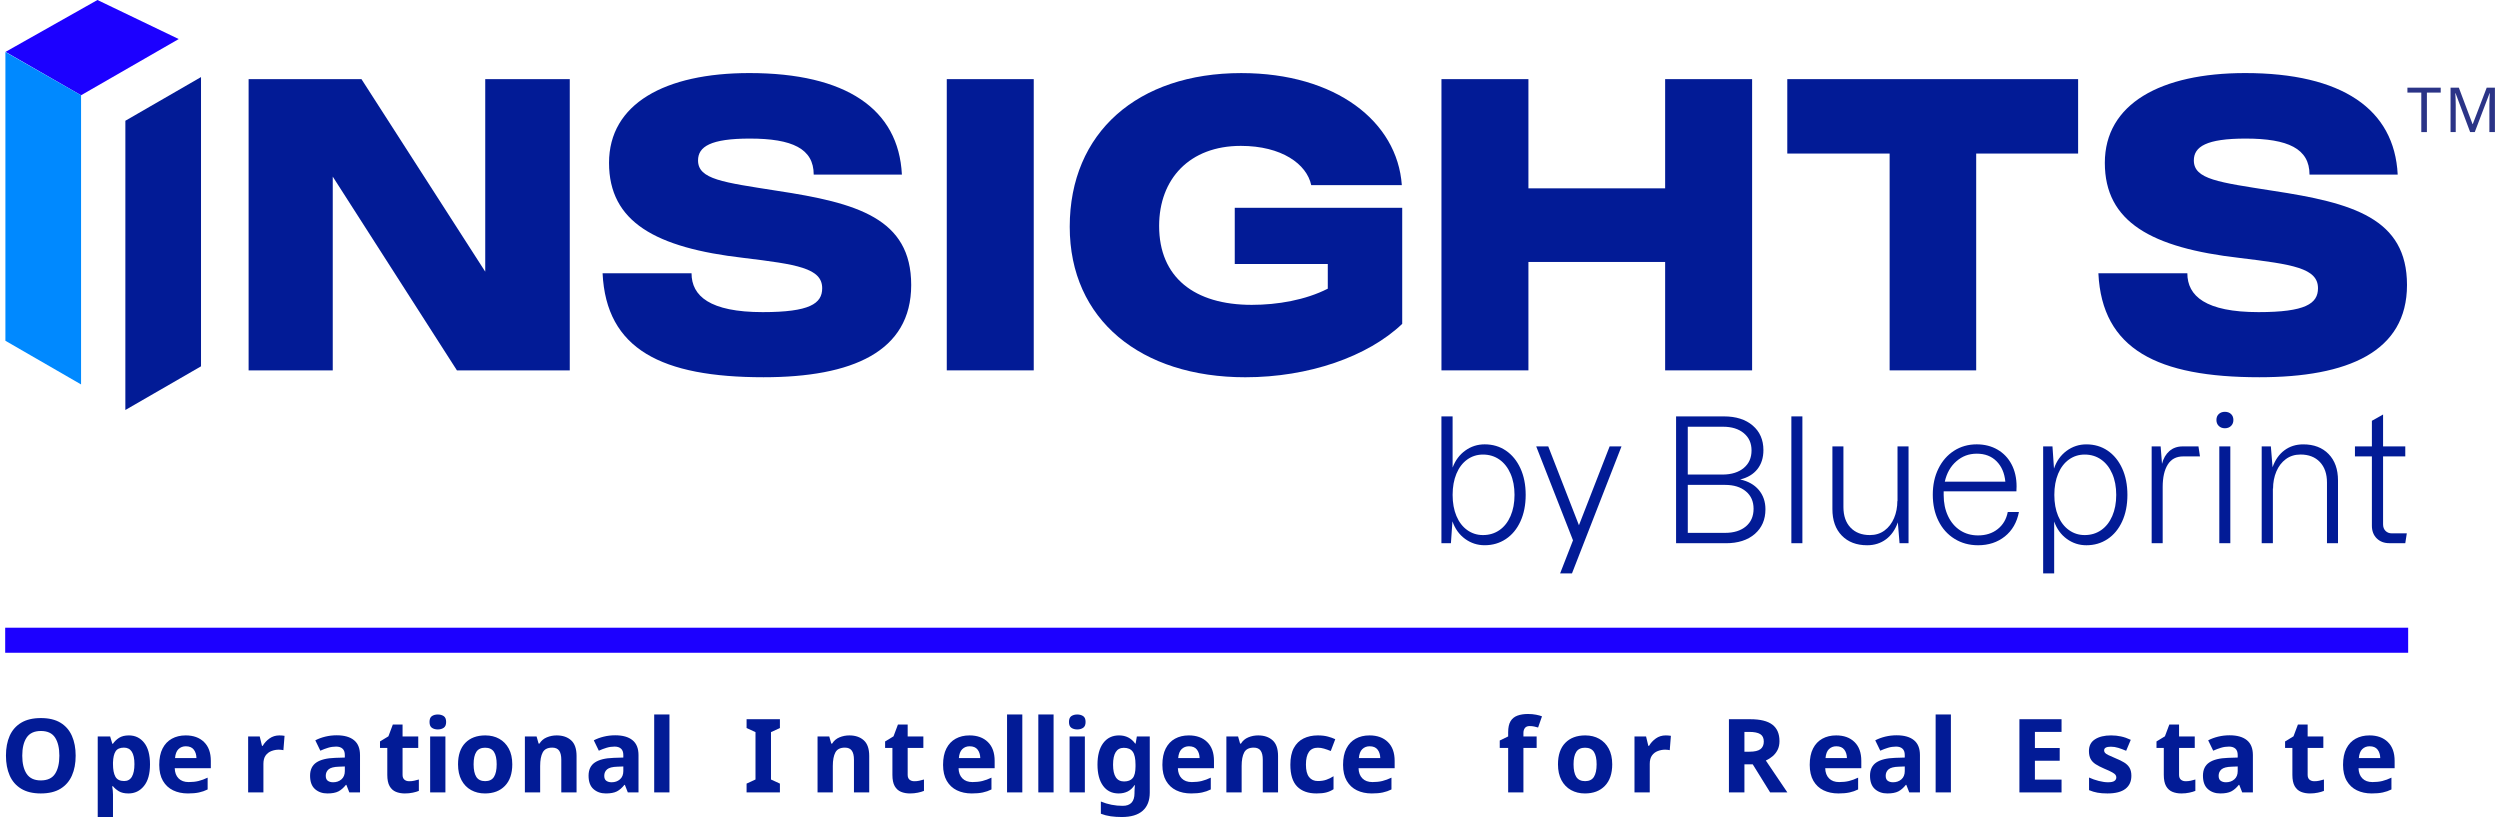
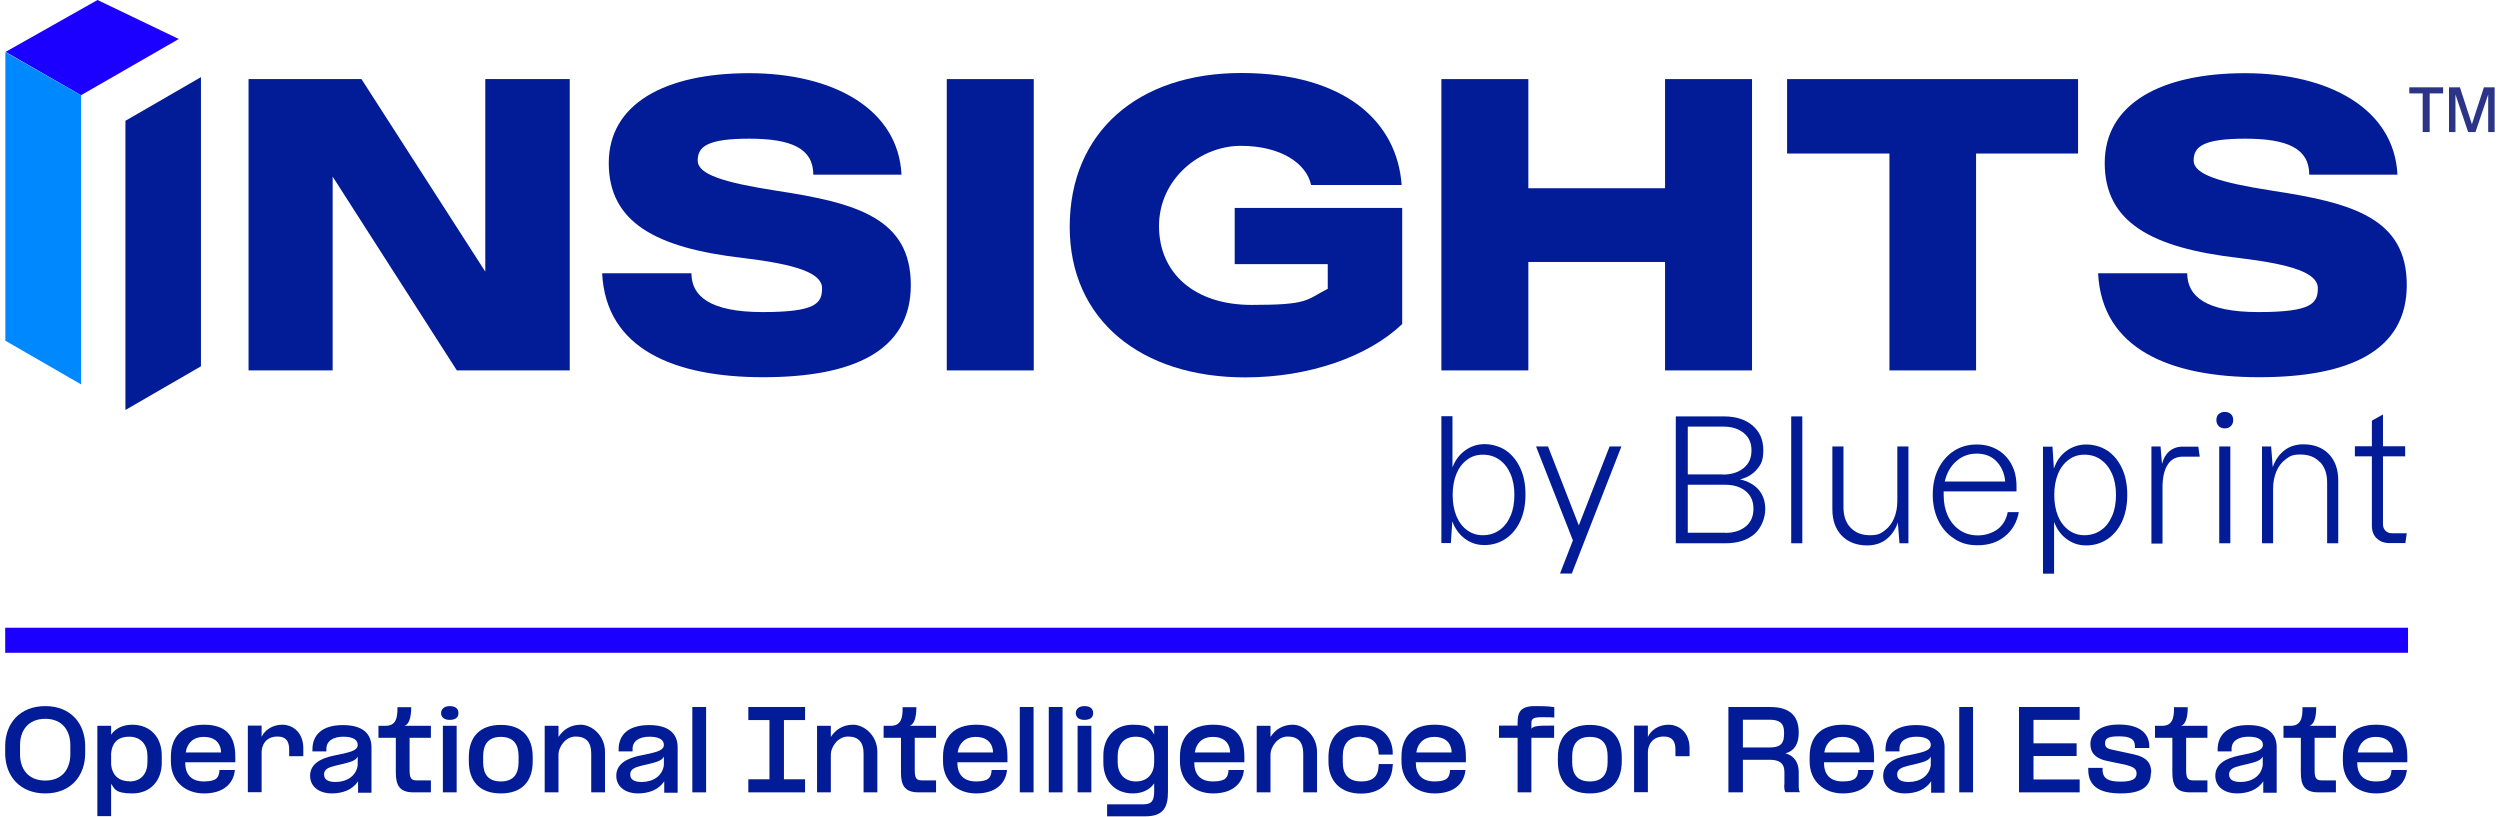
- <svg xmlns="http://www.w3.org/2000/svg" id="Layer_1" viewBox="0 0 1397.06 456.12">
+ <svg xmlns="http://www.w3.org/2000/svg" id="Layer_1" version="1.1" viewBox="0 0 1397.1 456.1">
  <defs>
-     <style>.cls-1{fill:#0089ff;}.cls-2{fill:#2b3487;font-family:PPMonumentNormal-Regular, 'PP Monument Normal';font-size:59.96px;}.cls-3{letter-spacing:0em;}.cls-4{letter-spacing:0em;}.cls-5,.cls-6{fill:#021b96;}.cls-7{letter-spacing:-.02em;}.cls-8{letter-spacing:-.02em;}.cls-9{letter-spacing:-.02em;}.cls-10{letter-spacing:-.02em;}.cls-11{letter-spacing:-.01em;}.cls-12{letter-spacing:-.03em;}.cls-13{letter-spacing:0em;}.cls-14{fill:#1c00ff;}.cls-6{font-family:PPFormula-SemiExtendedBold, 'PP Formula';font-size:57.3px;font-weight:700;}.cls-15{letter-spacing:-.01em;}.cls-16{letter-spacing:-.01em;}.cls-17{letter-spacing:0em;}.cls-18{letter-spacing:0em;}.cls-19{letter-spacing:0em;}</style>
+     <style>
+       .st0 {
+         fill: #0089ff;
+       }
+ 
+       .st1 {
+         isolation: isolate;
+       }
+ 
+       .st2 {
+         fill: #2b3487;
+       }
+ 
+       .st3 {
+         fill: #021b96;
+       }
+ 
+       .st4 {
+         fill: #1c00ff;
+       }
+     </style>
  </defs>
-   <path class="cls-5" d="M818.72,301.14c-3.25-2.37-5.61-5.64-7.06-9.81l-.85,12.22h-5.31v-70.87h6.25v28.61c1.52-4.04,3.89-7.22,7.11-9.52,3.22-2.31,6.82-3.46,10.8-3.46,4.48,0,8.45,1.17,11.89,3.51,3.44,2.34,6.14,5.64,8.1,9.9,1.96,4.26,2.94,9.21,2.94,14.83s-.98,10.56-2.94,14.83c-1.96,4.26-4.68,7.55-8.15,9.85-3.47,2.31-7.42,3.46-11.84,3.46-4.04,0-7.69-1.18-10.94-3.55ZM813.89,288.35c1.42,3.38,3.43,6,6.02,7.86,2.59,1.86,5.53,2.8,8.81,2.8,3.47,0,6.54-.92,9.19-2.75s4.72-4.45,6.21-7.86c1.48-3.41,2.23-7.36,2.23-11.84s-.74-8.43-2.23-11.84-3.55-6.05-6.21-7.91c-2.65-1.86-5.72-2.79-9.19-2.79-3.29,0-6.22.93-8.81,2.79-2.59,1.86-4.6,4.5-6.02,7.91-1.42,3.41-2.13,7.36-2.13,11.84s.71,8.42,2.13,11.8Z" />
-   <path class="cls-5" d="M879.03,301.95l-20.56-52.49h6.73l17.15,44.06,17.15-44.06h6.63l-27.67,70.97h-6.63l7.2-18.48Z" />
-   <path class="cls-5" d="M936.64,232.69h26.72c6.76,0,12.13,1.71,16.11,5.12,3.98,3.41,5.97,7.99,5.97,13.74,0,4.23-1.12,7.77-3.36,10.61-2.24,2.84-5.45,4.77-9.62,5.78,4.42.95,7.88,2.89,10.37,5.83,2.49,2.94,3.74,6.55,3.74,10.85,0,5.75-1.99,10.34-5.97,13.79-3.98,3.44-9.35,5.16-16.11,5.16h-27.86v-70.87ZM962.88,265.19c4.86-.06,8.73-1.29,11.61-3.7,2.87-2.4,4.31-5.65,4.31-9.76s-1.44-7.26-4.31-9.66c-2.88-2.4-6.74-3.6-11.61-3.6h-19.71v26.72h19.71ZM964.02,297.78c4.86,0,8.73-1.2,11.61-3.6,2.87-2.4,4.31-5.68,4.31-9.85s-1.44-7.36-4.31-9.76c-2.88-2.4-6.74-3.6-11.61-3.6h-20.84v26.81h20.84Z" />
-   <path class="cls-5" d="M1007.22,303.56h-6.16v-70.87h6.16v70.87Z" />
-   <path class="cls-5" d="M1066.53,303.56h-5.02l-.95-11.65c-1.45,4.11-3.66,7.26-6.63,9.47-2.97,2.21-6.48,3.32-10.52,3.32-5.94,0-10.66-1.8-14.16-5.4-3.51-3.6-5.26-8.53-5.26-14.78v-35.06h6.16v33.92c0,4.86,1.33,8.68,3.98,11.46,2.65,2.78,6.25,4.17,10.8,4.17,3.16,0,5.89-.85,8.2-2.56,2.31-1.71,4.07-4.01,5.31-6.92,1.23-2.9,1.85-6.13,1.85-9.66l.09.28v-30.7h6.16v54.1Z" />
-   <path class="cls-5" d="M1092.21,301.09c-3.85-2.4-6.84-5.73-8.95-10-2.12-4.26-3.17-9.14-3.17-14.64s1.04-10.28,3.13-14.54c2.09-4.26,4.99-7.59,8.72-10,3.73-2.4,7.96-3.6,12.7-3.6,4.36,0,8.23.98,11.61,2.94,3.38,1.96,6,4.71,7.86,8.24,1.86,3.54,2.8,7.64,2.8,12.32,0,1.2-.03,2.12-.09,2.75h-40.65v2.09c0,4.36.8,8.26,2.42,11.7,1.61,3.44,3.87,6.11,6.77,8.01,2.9,1.89,6.25,2.84,10.04,2.84,4.36,0,8.02-1.18,10.99-3.55,2.97-2.37,4.83-5.54,5.59-9.52h6.25c-1.14,5.81-3.76,10.36-7.86,13.64-4.11,3.28-9.1,4.93-14.97,4.93-4.93,0-9.32-1.2-13.17-3.6ZM1120.63,269.16c-.44-4.74-2.07-8.53-4.88-11.37-2.81-2.84-6.49-4.26-11.04-4.26s-8.16,1.41-11.42,4.22c-3.25,2.81-5.42,6.62-6.49,11.42h33.82Z" />
-   <path class="cls-5" d="M1146.97,249.46l.85,12.41c1.39-4.17,3.73-7.47,7.01-9.9,3.28-2.43,6.98-3.65,11.09-3.65,4.48,0,8.45,1.17,11.89,3.51,3.44,2.34,6.14,5.64,8.1,9.9,1.96,4.26,2.94,9.21,2.94,14.83s-.98,10.56-2.94,14.83c-1.96,4.26-4.68,7.55-8.15,9.85-3.47,2.31-7.42,3.46-11.84,3.46-4.04,0-7.69-1.18-10.94-3.55-3.25-2.37-5.61-5.61-7.06-9.71v28.99h-6.16v-70.97h5.21ZM1150.14,288.35c1.42,3.38,3.43,6,6.02,7.86,2.59,1.86,5.53,2.8,8.81,2.8,3.47,0,6.54-.92,9.19-2.75,2.65-1.83,4.72-4.45,6.21-7.86,1.48-3.41,2.23-7.36,2.23-11.84s-.74-8.43-2.23-11.84-3.55-6.05-6.21-7.91c-2.65-1.86-5.72-2.79-9.19-2.79-3.29,0-6.22.93-8.81,2.79-2.59,1.86-4.6,4.5-6.02,7.91-1.42,3.41-2.13,7.36-2.13,11.84s.71,8.42,2.13,11.8Z" />
-   <path class="cls-5" d="M1202.4,249.46h5.02l.76,9.76c.76-3.03,2.13-5.42,4.12-7.15,1.99-1.74,4.47-2.61,7.44-2.61h8.81l.85,5.59h-9.38c-3.85,0-6.73,1.52-8.62,4.55-1.9,3.03-2.84,7.23-2.84,12.6v31.36h-6.16v-54.1Z" />
-   <path class="cls-5" d="M1239.92,231.36c.88-.82,2.02-1.23,3.41-1.23s2.53.41,3.41,1.23c.88.82,1.33,1.93,1.33,3.32s-.44,2.51-1.33,3.36c-.89.85-2.02,1.28-3.41,1.28s-2.53-.43-3.41-1.28c-.89-.85-1.33-1.97-1.33-3.36s.44-2.49,1.33-3.32ZM1246.36,303.56h-6.16v-54.1h6.16v54.1Z" />
-   <path class="cls-5" d="M1296.39,258.17c-2.65-2.78-6.25-4.17-10.8-4.17-3.16,0-5.89.85-8.2,2.56-2.31,1.71-4.07,4.01-5.31,6.92-1.23,2.91-1.85,6.13-1.85,9.66l-.09-.28v30.7h-6.25v-54.1h5.12l.95,11.65c1.45-4.11,3.66-7.26,6.63-9.47,2.97-2.21,6.47-3.32,10.52-3.32,5.94,0,10.66,1.8,14.16,5.4,3.51,3.6,5.26,8.53,5.26,14.78v35.06h-6.16v-33.92c0-4.86-1.33-8.68-3.98-11.47Z" />
-   <path class="cls-5" d="M1328.17,300.86c-1.8-1.8-2.7-4.15-2.7-7.06v-38.75h-9.47v-5.59h9.47v-14.31l6.25-3.51v17.81h12.41v5.59h-12.41v37.99c0,1.52.46,2.73,1.37,3.65.92.92,2.1,1.37,3.55,1.37h8.34l-.85,5.49h-8.91c-2.91,0-5.26-.9-7.06-2.7Z" />
-   <text class="cls-6" transform="translate(0 442.82)">
-     <tspan class="cls-13" x="0" y="0">O</tspan>
-     <tspan class="cls-3" x="50.14" y="0">pe</tspan>
-     <tspan class="cls-19" x="134.2" y="0">r</tspan>
-     <tspan class="cls-17" x="170.87" y="0">a</tspan>
-     <tspan class="cls-4" x="211.04" y="0">tional </tspan>
-     <tspan class="cls-18" x="415.38" y="0">I</tspan>
-     <tspan class="cls-11" x="452.4" y="0">n</tspan>
-     <tspan class="cls-10" x="493.31" y="0">t</tspan>
-     <tspan class="cls-3" x="524.43" y="0">elligence</tspan>
-     <tspan class="cls-12" x="821.88" y="0"> </tspan>
-     <tspan class="cls-9" x="836.95" y="0">f</tspan>
-     <tspan x="868.06" y="0">o</tspan>
-     <tspan class="cls-7" x="908.92" y="0">r</tspan>
-     <tspan x="944.45" y="0"> </tspan>
-     <tspan class="cls-17" x="961.01" y="0">R</tspan>
-     <tspan class="cls-3" x="1008.74" y="0">eal </tspan>
-     <tspan class="cls-15" x="1123.34" y="0">E</tspan>
-     <tspan class="cls-16" x="1164.77" y="0">s</tspan>
-     <tspan class="cls-17" x="1203.79" y="0">ta</tspan>
-     <tspan class="cls-10" x="1275.65" y="0">t</tspan>
-     <tspan class="cls-3" x="1306.77" y="0">e</tspan>
-   </text>
-   <rect class="cls-14" x="2.9" y="350.78" width="1342.84" height="14" />
-   <path class="cls-5" d="M138.93,44.22h63.06l69.17,107.59V44.22h47.24v162.75h-63.06l-69.39-108.27v108.27h-47.02V44.22Z" />
-   <path class="cls-5" d="M336.72,152.72h49.73c0,12.66,10.17,21.7,39.78,21.7,26.22,0,33.23-4.75,33.23-13.34,0-11.3-14.24-13.34-43.85-16.95-49.28-5.65-75.27-20.12-75.27-53.12s31.19-50.18,78.44-50.18c54.02,0,83.41,20.12,85.22,56.73h-49.28c0-14.47-11.98-20.12-35.71-20.12-21.93,0-28.93,4.52-28.93,12.21,0,10.62,14.01,12.21,44.08,16.95,44.76,6.78,75.04,15.37,75.04,52.67s-33,51.54-82.5,51.54c-56.96,0-87.93-15.6-89.96-58.09Z" />
-   <path class="cls-5" d="M529.08,44.22h48.6v162.75h-48.6V44.22Z" />
-   <path class="cls-5" d="M597.79,126.73c0-52.67,37.97-85.89,95.84-85.89,52.89,0,87.25,27.12,89.74,62.61h-50.63c-2.49-11.76-16.5-21.93-39.33-21.93-28.71,0-45.66,18.53-45.66,44.76,0,28.71,19.67,44.08,51.76,44.08,14.47,0,30.06-2.71,42.49-9.04v-13.79h-51.99v-31.42h93.58v64.87c-19.21,18.31-52.21,29.84-87.7,29.84-58.32,0-98.1-32.1-98.1-84.09Z" />
-   <path class="cls-5" d="M930.52,146.39h-76.4v60.58h-48.6V44.22h48.6v61.03h76.4v-61.03h48.6v162.75h-48.6v-60.58Z" />
-   <path class="cls-5" d="M998.78,44.22h162.52v41.59h-56.96v121.16h-48.37v-121.16h-57.19v-41.59Z" />
-   <path class="cls-5" d="M1172.61,152.72h49.73c0,12.66,10.17,21.7,39.78,21.7,26.22,0,33.23-4.75,33.23-13.34,0-11.3-14.24-13.34-43.85-16.95-49.28-5.65-75.27-20.12-75.27-53.12s31.19-50.18,78.44-50.18c54.02,0,83.41,20.12,85.22,56.73h-49.28c0-14.47-11.98-20.12-35.71-20.12-21.93,0-28.93,4.52-28.93,12.21,0,10.62,14.01,12.21,44.08,16.95,44.76,6.78,75.04,15.37,75.04,52.67s-33,51.54-82.5,51.54c-56.96,0-87.93-15.6-89.96-58.09Z" />
-   <polygon class="cls-14" points="3.09 28.99 45.3 53.23 99.87 21.82 54.46 0 3.09 28.99" />
-   <polygon class="cls-5" points="70.05 229.12 112.33 204.71 112.33 43.07 70.06 67.48 70.05 229.12" />
-   <polygon class="cls-1" points="3.02 29.07 3.02 190.43 45.3 214.83 45.3 53.23 3.02 29.07" />
-   <text class="cls-2" transform="translate(1344.98 73.82) scale(.58)">
-     <tspan class="cls-8" x="0" y="0">T</tspan>
-     <tspan x="36.34" y="0">M</tspan>
-   </text>
+   <path class="st3" d="M818.7,301.1c-3.2-2.4-5.6-5.6-7.1-9.8l-.8,12.2h-5.3v-70.9h6.2v28.6c1.5-4,3.9-7.2,7.1-9.5,3.2-2.3,6.8-3.5,10.8-3.5s8.5,1.2,11.9,3.5,6.1,5.6,8.1,9.9c2,4.3,2.9,9.2,2.9,14.8s-1,10.6-2.9,14.8c-2,4.3-4.7,7.5-8.2,9.9-3.5,2.3-7.4,3.5-11.8,3.5s-7.7-1.2-10.9-3.5h0ZM813.9,288.4c1.4,3.4,3.4,6,6,7.9s5.5,2.8,8.8,2.8,6.5-.9,9.2-2.8,4.7-4.5,6.2-7.9c1.5-3.4,2.2-7.4,2.2-11.8s-.7-8.4-2.2-11.8-3.5-6-6.2-7.9c-2.7-1.9-5.7-2.8-9.2-2.8s-6.2.9-8.8,2.8c-2.6,1.9-4.6,4.5-6,7.9-1.4,3.4-2.1,7.4-2.1,11.8s.7,8.4,2.1,11.8h0Z" />
+   <path class="st3" d="M879,302l-20.6-52.5h6.7l17.2,44.1,17.2-44.1h6.6l-27.7,71h-6.6l7.2-18.5h0Z" />
+   <path class="st3" d="M936.6,232.7h26.7c6.8,0,12.1,1.7,16.1,5.1,4,3.4,6,8,6,13.7s-1.1,7.8-3.4,10.6-5.5,4.8-9.6,5.8c4.4,1,7.9,2.9,10.4,5.8,2.5,2.9,3.7,6.5,3.7,10.9s-2,10.3-6,13.8c-4,3.4-9.3,5.2-16.1,5.2h-27.9v-70.9h0ZM962.9,265.2c4.9,0,8.7-1.3,11.6-3.7,2.9-2.4,4.3-5.6,4.3-9.8s-1.4-7.3-4.3-9.7c-2.9-2.4-6.7-3.6-11.6-3.6h-19.7v26.7h19.7ZM964,297.8c4.9,0,8.7-1.2,11.6-3.6,2.9-2.4,4.3-5.7,4.3-9.9s-1.4-7.4-4.3-9.8c-2.9-2.4-6.7-3.6-11.6-3.6h-20.8v26.8h20.8Z" />
+   <path class="st3" d="M1007.2,303.6h-6.2v-70.9h6.2v70.9Z" />
+   <path class="st3" d="M1066.5,303.6h-5l-.9-11.6c-1.4,4.1-3.7,7.3-6.6,9.5s-6.5,3.3-10.5,3.3c-5.9,0-10.7-1.8-14.2-5.4-3.5-3.6-5.3-8.5-5.3-14.8v-35.1h6.2v33.9c0,4.9,1.3,8.7,4,11.5s6.2,4.2,10.8,4.2,5.9-.9,8.2-2.6c2.3-1.7,4.1-4,5.3-6.9,1.2-2.9,1.8-6.1,1.8-9.7v.3c0,0,0-30.7,0-30.7h6.2v54.1h0Z" />
+   <path class="st3" d="M1092.2,301.1c-3.8-2.4-6.8-5.7-8.9-10-2.1-4.3-3.2-9.1-3.2-14.6s1-10.3,3.1-14.5,5-7.6,8.7-10c3.7-2.4,8-3.6,12.7-3.6s8.2,1,11.6,2.9,6,4.7,7.9,8.2c1.9,3.5,2.8,7.6,2.8,12.3s0,2.1,0,2.8h-40.7v2.1c0,4.4.8,8.3,2.4,11.7,1.6,3.4,3.9,6.1,6.8,8,2.9,1.9,6.2,2.8,10,2.8s8-1.2,11-3.5,4.8-5.5,5.6-9.5h6.2c-1.1,5.8-3.8,10.4-7.9,13.6-4.1,3.3-9.1,4.9-15,4.9s-9.3-1.2-13.2-3.6h0ZM1120.6,269.2c-.4-4.7-2.1-8.5-4.9-11.4s-6.5-4.3-11-4.3-8.2,1.4-11.4,4.2c-3.2,2.8-5.4,6.6-6.5,11.4h33.8Z" />
+   <path class="st3" d="M1147,249.5l.8,12.4c1.4-4.2,3.7-7.5,7-9.9s7-3.6,11.1-3.6,8.4,1.2,11.9,3.5c3.4,2.3,6.1,5.6,8.1,9.9s2.9,9.2,2.9,14.8-1,10.6-2.9,14.8c-2,4.3-4.7,7.5-8.2,9.9-3.5,2.3-7.4,3.5-11.8,3.5s-7.7-1.2-10.9-3.5-5.6-5.6-7.1-9.7v29h-6.2v-71h5.2ZM1150.1,288.4c1.4,3.4,3.4,6,6,7.9s5.5,2.8,8.8,2.8,6.5-.9,9.2-2.8c2.7-1.8,4.7-4.5,6.2-7.9,1.5-3.4,2.2-7.4,2.2-11.8s-.7-8.4-2.2-11.8-3.6-6-6.2-7.9c-2.7-1.9-5.7-2.8-9.2-2.8s-6.2.9-8.8,2.8c-2.6,1.9-4.6,4.5-6,7.9s-2.1,7.4-2.1,11.8.7,8.4,2.1,11.8h0Z" />
+   <path class="st3" d="M1202.4,249.5h5l.8,9.8c.8-3,2.1-5.4,4.1-7.1,2-1.7,4.5-2.6,7.4-2.6h8.8l.8,5.6h-9.4c-3.8,0-6.7,1.5-8.6,4.6-1.9,3-2.8,7.2-2.8,12.6v31.4h-6.2v-54.1h0Z" />
+   <path class="st3" d="M1239.9,231.4c.9-.8,2-1.2,3.4-1.2s2.5.4,3.4,1.2c.9.8,1.3,1.9,1.3,3.3s-.4,2.5-1.3,3.4-2,1.3-3.4,1.3-2.5-.4-3.4-1.3c-.9-.9-1.3-2-1.3-3.4s.4-2.5,1.3-3.3ZM1246.4,303.6h-6.2v-54.1h6.2v54.1Z" />
+   <path class="st3" d="M1296.4,258.2c-2.7-2.8-6.2-4.2-10.8-4.2s-5.9.9-8.2,2.6c-2.3,1.7-4.1,4-5.3,6.9-1.2,2.9-1.8,6.1-1.8,9.7v-.3c0,0,0,30.7,0,30.7h-6.2v-54.1h5.1l.9,11.6c1.4-4.1,3.7-7.3,6.6-9.5s6.5-3.3,10.5-3.3c5.9,0,10.7,1.8,14.2,5.4,3.5,3.6,5.3,8.5,5.3,14.8v35.1h-6.2v-33.9c0-4.9-1.3-8.7-4-11.5Z" />
+   <path class="st3" d="M1328.2,300.9c-1.8-1.8-2.7-4.1-2.7-7.1v-38.8h-9.5v-5.6h9.5v-14.3l6.2-3.5v17.8h12.4v5.6h-12.4v38c0,1.5.5,2.7,1.4,3.6.9.9,2.1,1.4,3.6,1.4h8.3l-.8,5.5h-8.9c-2.9,0-5.3-.9-7.1-2.7h0Z" />
+   <g class="st1">
+     <g class="st1">
+       <path class="st3" d="M2.9,421v-4.1c0-12.4,8-22.3,22.4-22.3s22.3,9.9,22.3,22.3v4.1c0,12.5-8,22.4-22.3,22.4s-22.4-9.9-22.4-22.4ZM25.3,436.2c9.7,0,14-6.7,14-14.7v-5.1c0-7.9-4.3-14.7-14-14.7s-14.1,6.8-14.1,14.6v5.2c0,8,4.3,14.7,14.1,14.7Z" />
+     </g>
+     <g class="st1">
+       <path class="st3" d="M62.1,410.6c1.8-2.7,5.5-5.6,11.8-5.6,10.3,0,16.5,7.2,16.5,17.2v4.1c0,9.9-6.3,17.1-16.4,17.1s-10-2.9-11.9-5.4v18.1h-7.7v-50.5h7.7v5ZM72.3,436.7c7,0,10.1-4.9,10.1-10.7v-3.6c0-5.7-3.2-10.7-10.2-10.7s-9.7,4.1-10.1,9.4v6.2c.5,5.3,3.7,9.3,10.2,9.3Z" />
+       <path class="st3" d="M95.5,422.8c0-10.8,6-17.8,18.5-17.8s17.5,6.3,17.5,17.9v3.1h-28c0,6.4,3,10.7,10.5,10.7s8.1-2.6,8.6-5.5v-.9h8.6v.5c-.9,7.3-6.5,12.6-17.2,12.6s-18.5-7-18.5-17.9v-2.6ZM123.5,420.4v-1c-.7-5-4.1-7.6-9.7-7.6s-9.3,3.4-10,8.7h19.8Z" />
+     </g>
+     <g class="st1">
+       <path class="st3" d="M146.2,411.8c1.7-3.7,6-6.8,11.5-6.8s11.8,3.8,11.8,13.3v4.3h-7.9v-3.7c0-4.7-1.8-7.3-6.5-7.3-6.7,0-8.9,5-8.9,8.8v22.3h-7.7v-37.2h7.7v6.2Z" />
+     </g>
+     <g class="st1">
+       <path class="st3" d="M200.1,436.6c-3.2,4.9-8.8,6.8-14.8,6.8s-12-3.1-12-9.9,6.3-9.7,12.6-11.1l4.8-1c5.4-1.2,9.2-2.1,9.2-5.2h0c0-2.4-2.1-4.5-8-4.5s-9.5,2.5-9.5,6.8v1.4h-7.8v-1c0-8.5,5.7-13.7,17.1-13.7s15.9,5.2,15.9,12.4v25.4h-7.5v-6.2ZM187.5,437c6.4,0,11.6-3.4,12.4-9.4v-4.8c-1,2.3-4.3,3.1-8.2,4.1l-4.3,1c-4.1,1-6.3,2.1-6.3,4.9s2.1,4.2,6.4,4.2Z" />
+     </g>
+     <g class="st1">
+       <path class="st3" d="M240.8,412.3h-11.9v17.9c0,4.6.8,5.9,3.9,5.9h8v6.7h-9.7c-7.9,0-9.9-4-9.9-11.1v-19.4h-9.7v-6.7h4.4c4.9-.2,6.4-3.7,6.2-10.4h7.7c0,5.4-1.1,9.7-3.8,10.4h14.8v6.7Z" />
+       <path class="st3" d="M251.3,394.6c3.3,0,4.9,1.5,4.9,3.9s-1.6,3.8-4.9,3.8-4.8-1.7-4.8-3.8,1.6-3.9,4.8-3.9ZM255.2,405.6v37.2h-7.7v-37.2h7.7Z" />
+       <path class="st3" d="M262,425.5v-2.5c0-10.9,5.9-17.9,17.9-17.9s17.8,7,17.8,17.9v2.5c0,10.9-5.8,17.9-17.8,17.9s-17.9-7-17.9-17.9ZM279.9,436.7c7.2,0,9.9-4.3,9.9-10.8v-3.3c0-6.5-2.7-10.8-9.9-10.8s-9.9,4.4-9.9,10.8v3.3c0,6.5,2.6,10.8,9.9,10.8Z" />
+       <path class="st3" d="M312.2,411.7c2.5-3.8,6.5-6.7,12.4-6.7s13.5,5.8,13.5,15.2v22.6h-7.7v-21.8c0-6.1-2.8-9.4-8.7-9.4s-9.6,6.2-9.6,9.9v21.3h-7.7v-37.2h7.7v6.1Z" />
+       <path class="st3" d="M371.2,436.6c-3.2,4.9-8.8,6.8-14.8,6.8s-12-3.1-12-9.9,6.3-9.7,12.6-11.1l4.8-1c5.4-1.2,9.2-2.1,9.2-5.2h0c0-2.4-2.1-4.5-8-4.5s-9.5,2.5-9.5,6.8v1.4h-7.8v-1c0-8.5,5.7-13.7,17.1-13.7s15.9,5.2,15.9,12.4v25.4h-7.5v-6.2ZM358.6,437c6.4,0,11.6-3.4,12.4-9.4v-4.8c-1,2.3-4.3,3.1-8.2,4.1l-4.3,1c-4.1,1-6.3,2.1-6.3,4.9s2.1,4.2,6.4,4.2Z" />
+       <path class="st3" d="M394.6,395.1v47.7h-7.7v-47.7h7.7Z" />
+     </g>
+     <g class="st1">
+       <path class="st3" d="M418.2,435.5h11.8v-33.1h-11.8v-7.3h31.7v7.3h-11.8v33.1h11.8v7.3h-31.7v-7.3Z" />
+     </g>
+     <g class="st1">
+       <path class="st3" d="M464.4,411.7c2.5-3.8,6.5-6.7,12.4-6.7s13.5,5.8,13.5,15.2v22.6h-7.7v-21.8c0-6.1-2.8-9.4-8.7-9.4s-9.6,6.2-9.6,9.9v21.3h-7.7v-37.2h7.7v6.1Z" />
+     </g>
+     <g class="st1">
+       <path class="st3" d="M523.1,412.3h-11.9v17.9c0,4.6.8,5.9,3.9,5.9h8v6.7h-9.7c-7.9,0-9.9-4-9.9-11.1v-19.4h-9.7v-6.7h4.4c4.9-.2,6.4-3.7,6.2-10.4h7.7c0,5.4-1.1,9.7-3.8,10.4h14.8v6.7Z" />
+     </g>
+     <g class="st1">
+       <path class="st3" d="M527,422.8c0-10.8,6-17.8,18.5-17.8s17.5,6.3,17.5,17.9v3.1h-28c0,6.4,3,10.7,10.5,10.7s8.1-2.6,8.6-5.5v-.9h8.6v.5c-.9,7.3-6.5,12.6-17.2,12.6s-18.5-7-18.5-17.9v-2.6ZM554.9,420.4v-1c-.7-5-4.1-7.6-9.7-7.6s-9.3,3.4-10,8.7h19.8Z" />
+       <path class="st3" d="M577.6,395.1v47.7h-7.7v-47.7h7.7Z" />
+       <path class="st3" d="M593.8,395.1v47.7h-7.7v-47.7h7.7Z" />
+       <path class="st3" d="M606,394.6c3.3,0,4.9,1.5,4.9,3.9s-1.6,3.8-4.9,3.8-4.8-1.7-4.8-3.8,1.6-3.9,4.8-3.9ZM609.9,405.6v37.2h-7.7v-37.2h7.7Z" />
+       <path class="st3" d="M645,437.8c-1.8,2.6-5.5,5.6-11.9,5.6-10.3,0-16.5-7.2-16.5-17.2v-4.1c0-9.9,6.3-17.1,16.4-17.1s10.1,2.9,12,5.5v-4.9h7.7v37.1c0,8.8-2.9,13.5-12.7,13.5h-21.3v-6.7h20.1c5,0,6.2-2.2,6.2-7.5v-4.1ZM634.8,436.7c6.9,0,10.2-4.8,10.2-10.7v-3.6c0-5.9-3.3-10.7-10.3-10.7s-10.1,4.9-10.1,10.7v3.6c0,5.7,3.2,10.7,10.2,10.7Z" />
+       <path class="st3" d="M659.4,422.8c0-10.8,6-17.8,18.5-17.8s17.5,6.3,17.5,17.9v3.1h-28c0,6.4,3,10.7,10.5,10.7s8.1-2.6,8.6-5.5v-.9h8.6v.5c-.9,7.3-6.5,12.6-17.2,12.6s-18.5-7-18.5-17.9v-2.6ZM687.4,420.4v-1c-.7-5-4.1-7.6-9.7-7.6s-9.3,3.4-10,8.7h19.8Z" />
+       <path class="st3" d="M710.1,411.7c2.5-3.8,6.5-6.7,12.4-6.7s13.5,5.8,13.5,15.2v22.6h-7.7v-21.8c0-6.1-2.8-9.4-8.7-9.4s-9.6,6.2-9.6,9.9v21.3h-7.7v-37.2h7.7v6.1Z" />
+       <path class="st3" d="M760.7,411.7c-7.4,0-10.3,4.4-10.3,10.9v3.4c0,6.4,2.9,10.7,10.3,10.7s9.3-3.8,9.6-7.6l.2-2.1h7.9l-.2,1.8c-.6,7.8-6.1,14.7-17.6,14.7s-18.2-7-18.2-17.9v-2.6c0-10.8,6-17.8,18.2-17.8s17.1,6.8,17.7,14.7v1.8c.1,0-7.8,0-7.8,0l-.2-2.2c-.3-3.8-3.2-7.6-9.6-7.6Z" />
+       <path class="st3" d="M783.2,422.8c0-10.8,6-17.8,18.5-17.8s17.5,6.3,17.5,17.9v3.1h-28c0,6.4,3,10.7,10.5,10.7s8.1-2.6,8.6-5.5v-.9h8.6v.5c-.9,7.3-6.5,12.6-17.2,12.6s-18.5-7-18.5-17.9v-2.6ZM811.2,420.4v-1c-.7-5-4.1-7.6-9.7-7.6s-9.3,3.4-10,8.7h19.8Z" />
+     </g>
+     <g class="st1">
+       <path class="st3" d="M848.1,405.6v-1.9c0-5.4,1.4-9.1,9.6-9.1s8.3.3,10.9.6v5.8c-.9-.1-1.7-.2-6.8-.2s-6,.9-6,3.4v3c1.5-1.7,4.4-1.7,12.7-1.7v6.8h-12.7v30.5h-7.7v-30.5h-10.4v-6.8h10.4Z" />
+     </g>
+     <g class="st1">
+       <path class="st3" d="M870.6,425.5v-2.5c0-10.9,5.9-17.9,17.9-17.9s17.8,7,17.8,17.9v2.5c0,10.9-5.8,17.9-17.8,17.9s-17.9-7-17.9-17.9ZM888.5,436.7c7.2,0,9.9-4.3,9.9-10.8v-3.3c0-6.5-2.7-10.8-9.9-10.8s-9.9,4.4-9.9,10.8v3.3c0,6.5,2.6,10.8,9.9,10.8Z" />
+     </g>
+     <g class="st1">
+       <path class="st3" d="M920.9,411.8c1.7-3.7,6-6.8,11.5-6.8s11.8,3.8,11.8,13.3v4.3h-7.9v-3.7c0-4.7-1.8-7.3-6.5-7.3-6.7,0-8.9,5-8.9,8.8v22.3h-7.7v-37.2h7.7v6.2Z" />
+     </g>
+     <g class="st1">
+       <path class="st3" d="M997.2,438.6v-7.2c0-5.2-3.3-6.8-8.1-6.8h-15.1v18.2h-8.1v-47.7h23.3c10.6,0,16,4.6,16,14.2v.2c0,6.4-2.6,10.2-7.4,11.5,4.8,1.3,7.4,5.1,7.4,10.4v7.1c0,1.5,0,3.4.7,4.2h-8.1c-.7-.8-.7-2.8-.7-4.2ZM989.1,417.7c5,0,7.9-1.5,7.9-7.3v-1.3c0-5.2-2.8-6.9-8.3-6.9h-14.7v15.5h15.1Z" />
+     </g>
+     <g class="st1">
+       <path class="st3" d="M1011.3,422.8c0-10.8,6-17.8,18.5-17.8s17.5,6.3,17.5,17.9v3.1h-28c0,6.4,3,10.7,10.5,10.7s8.1-2.6,8.6-5.5v-.9h8.6v.5c-.9,7.3-6.5,12.6-17.2,12.6s-18.5-7-18.5-17.9v-2.6ZM1039.2,420.4v-1c-.7-5-4.1-7.6-9.7-7.6s-9.3,3.4-10,8.7h19.8Z" />
+       <path class="st3" d="M1079.2,436.6c-3.2,4.9-8.8,6.8-14.8,6.8s-12-3.1-12-9.9,6.3-9.7,12.6-11.1l4.8-1c5.4-1.2,9.2-2.1,9.2-5.2h0c0-2.4-2.1-4.5-8-4.5s-9.5,2.5-9.5,6.8v1.4h-7.8v-1c0-8.5,5.7-13.7,17.1-13.7s15.9,5.2,15.9,12.4v25.4h-7.5v-6.2ZM1066.6,437c6.4,0,11.6-3.4,12.4-9.4v-4.8c-1,2.3-4.3,3.1-8.2,4.1l-4.3,1c-4.1,1-6.3,2.1-6.3,4.9s2.1,4.2,6.4,4.2Z" />
+       <path class="st3" d="M1102.6,395.1v47.7h-7.7v-47.7h7.7Z" />
+     </g>
+     <g class="st1">
+       <path class="st3" d="M1128.3,395.1h33.9v7.2h-25.8v13.1h24.1v7.1h-24.1v13.1h25.8v7.2h-33.9v-47.7Z" />
+     </g>
+     <g class="st1">
+       <path class="st3" d="M1202,431.8c0,6.6-3.7,11.6-16.8,11.6s-18.2-4.9-18.2-13.3v-1h8v.9c0,5.2,3.3,6.8,10.1,6.8s8.9-1.7,8.9-4.5-1.9-3.8-6.1-4.9l-8.7-1.8c-8.7-1.5-11-5.2-11-9.9s3.8-10.8,15.9-10.8,17,5.3,17,12.2v.9h-8v-.8c0-4.4-3-5.7-8.9-5.7s-7.8,1-7.8,3.8,1.5,3.2,5.6,4l10.2,2.2c8,1.7,10,5.4,10,10.3Z" />
+     </g>
+     <g class="st1">
+       <path class="st3" d="M1233.6,412.3h-11.9v17.9c0,4.6.8,5.9,3.9,5.9h8v6.7h-9.7c-7.9,0-9.9-4-9.9-11.1v-19.4h-9.7v-6.7h4.4c4.9-.2,6.4-3.7,6.2-10.4h7.7c0,5.4-1.1,9.7-3.8,10.4h14.8v6.7Z" />
+       <path class="st3" d="M1264.8,436.6c-3.2,4.9-8.8,6.8-14.8,6.8s-12-3.1-12-9.9,6.3-9.7,12.6-11.1l4.8-1c5.4-1.2,9.2-2.1,9.2-5.2h0c0-2.4-2.1-4.5-8-4.5s-9.5,2.5-9.5,6.8v1.4h-7.8v-1c0-8.5,5.7-13.7,17.1-13.7s15.9,5.2,15.9,12.4v25.4h-7.5v-6.2ZM1252.1,437c6.4,0,11.6-3.4,12.4-9.4v-4.8c-1,2.3-4.3,3.1-8.2,4.1l-4.3,1c-4.1,1-6.3,2.1-6.3,4.9s2.1,4.2,6.4,4.2Z" />
+     </g>
+     <g class="st1">
+       <path class="st3" d="M1305.4,412.3h-11.9v17.9c0,4.6.8,5.9,3.9,5.9h8v6.7h-9.7c-7.9,0-9.9-4-9.9-11.1v-19.4h-9.7v-6.7h4.4c4.9-.2,6.4-3.7,6.2-10.4h7.7c0,5.4-1.1,9.7-3.8,10.4h14.8v6.7Z" />
+     </g>
+     <g class="st1">
+       <path class="st3" d="M1309.3,422.8c0-10.8,6-17.8,18.5-17.8s17.5,6.3,17.5,17.9v3.1h-28c0,6.4,3,10.7,10.5,10.7s8.1-2.6,8.6-5.5v-.9h8.6v.5c-.9,7.3-6.5,12.6-17.2,12.6s-18.5-7-18.5-17.9v-2.6ZM1337.3,420.4v-1c-.7-5-4.1-7.6-9.7-7.6s-9.3,3.4-10,8.7h19.8Z" />
+     </g>
+   </g>
+   <rect class="st4" x="2.9" y="350.8" width="1342.8" height="14" />
+   <path class="st3" d="M138.9,44.2h63.1l69.2,107.6V44.2h47.2v162.8h-63.1l-69.4-108.3v108.3h-47V44.2h0Z" />
+   <path class="st3" d="M336.7,152.7h49.7c0,12.7,10.2,21.7,39.8,21.7s33.2-4.8,33.2-13.3-14.2-13.3-43.9-16.9c-49.3-5.6-75.3-20.1-75.3-53.1s31.2-50.2,78.4-50.2,83.4,20.1,85.2,56.7h-49.3c0-14.5-12-20.1-35.7-20.1s-28.9,4.5-28.9,12.2,14,12.2,44.1,16.9c44.8,6.8,75,15.4,75,52.7s-33,51.5-82.5,51.5-87.9-15.6-90-58.1h0Z" />
+   <path class="st3" d="M529.1,44.2h48.6v162.8h-48.6V44.2Z" />
+   <path class="st3" d="M597.8,126.7c0-52.7,38-85.9,95.8-85.9s87.2,27.1,89.7,62.6h-50.6c-2.5-11.8-16.5-21.9-39.3-21.9s-45.7,18.5-45.7,44.8,19.7,44.1,51.8,44.1,30.1-2.7,42.5-9v-13.8h-52v-31.4h93.6v64.9c-19.2,18.3-52.2,29.8-87.7,29.8-58.3,0-98.1-32.1-98.1-84.1h0Z" />
+   <path class="st3" d="M930.5,146.4h-76.4v60.6h-48.6V44.2h48.6v61h76.4v-61h48.6v162.8h-48.6v-60.6Z" />
+   <path class="st3" d="M998.8,44.2h162.5v41.6h-57v121.2h-48.4v-121.2h-57.2v-41.6h0Z" />
+   <path class="st3" d="M1172.6,152.7h49.7c0,12.7,10.2,21.7,39.8,21.7s33.2-4.8,33.2-13.3-14.2-13.3-43.8-16.9c-49.3-5.6-75.3-20.1-75.3-53.1s31.2-50.2,78.4-50.2,83.4,20.1,85.2,56.7h-49.3c0-14.5-12-20.1-35.7-20.1s-28.9,4.5-28.9,12.2,14,12.2,44.1,16.9c44.8,6.8,75,15.4,75,52.7s-33,51.5-82.5,51.5-87.9-15.6-90-58.1h0Z" />
+   <polygon class="st4" points="3.1 29 45.3 53.2 99.9 21.8 54.5 0 3.1 29" />
+   <polygon class="st3" points="70.1 229.1 112.3 204.7 112.3 43.1 70.1 67.5 70.1 229.1" />
+   <polygon class="st0" points="3 29.1 3 190.4 45.3 214.8 45.3 53.2 3 29.1" />
+   <g class="st1">
+     <g class="st1">
+       <path class="st2" d="M1346.4,48.8h18.9v3.4h-7.5v21.6h-3.9v-21.6h-7.5v-3.4Z" />
+     </g>
+     <g class="st1">
+       <path class="st2" d="M1368.7,48.8h6l6.7,20.6,6.7-20.6h6v25h-3.6v-21l-7.1,21h-4.1l-7.1-21v21h-3.6v-25Z" />
+     </g>
+   </g>
</svg>
